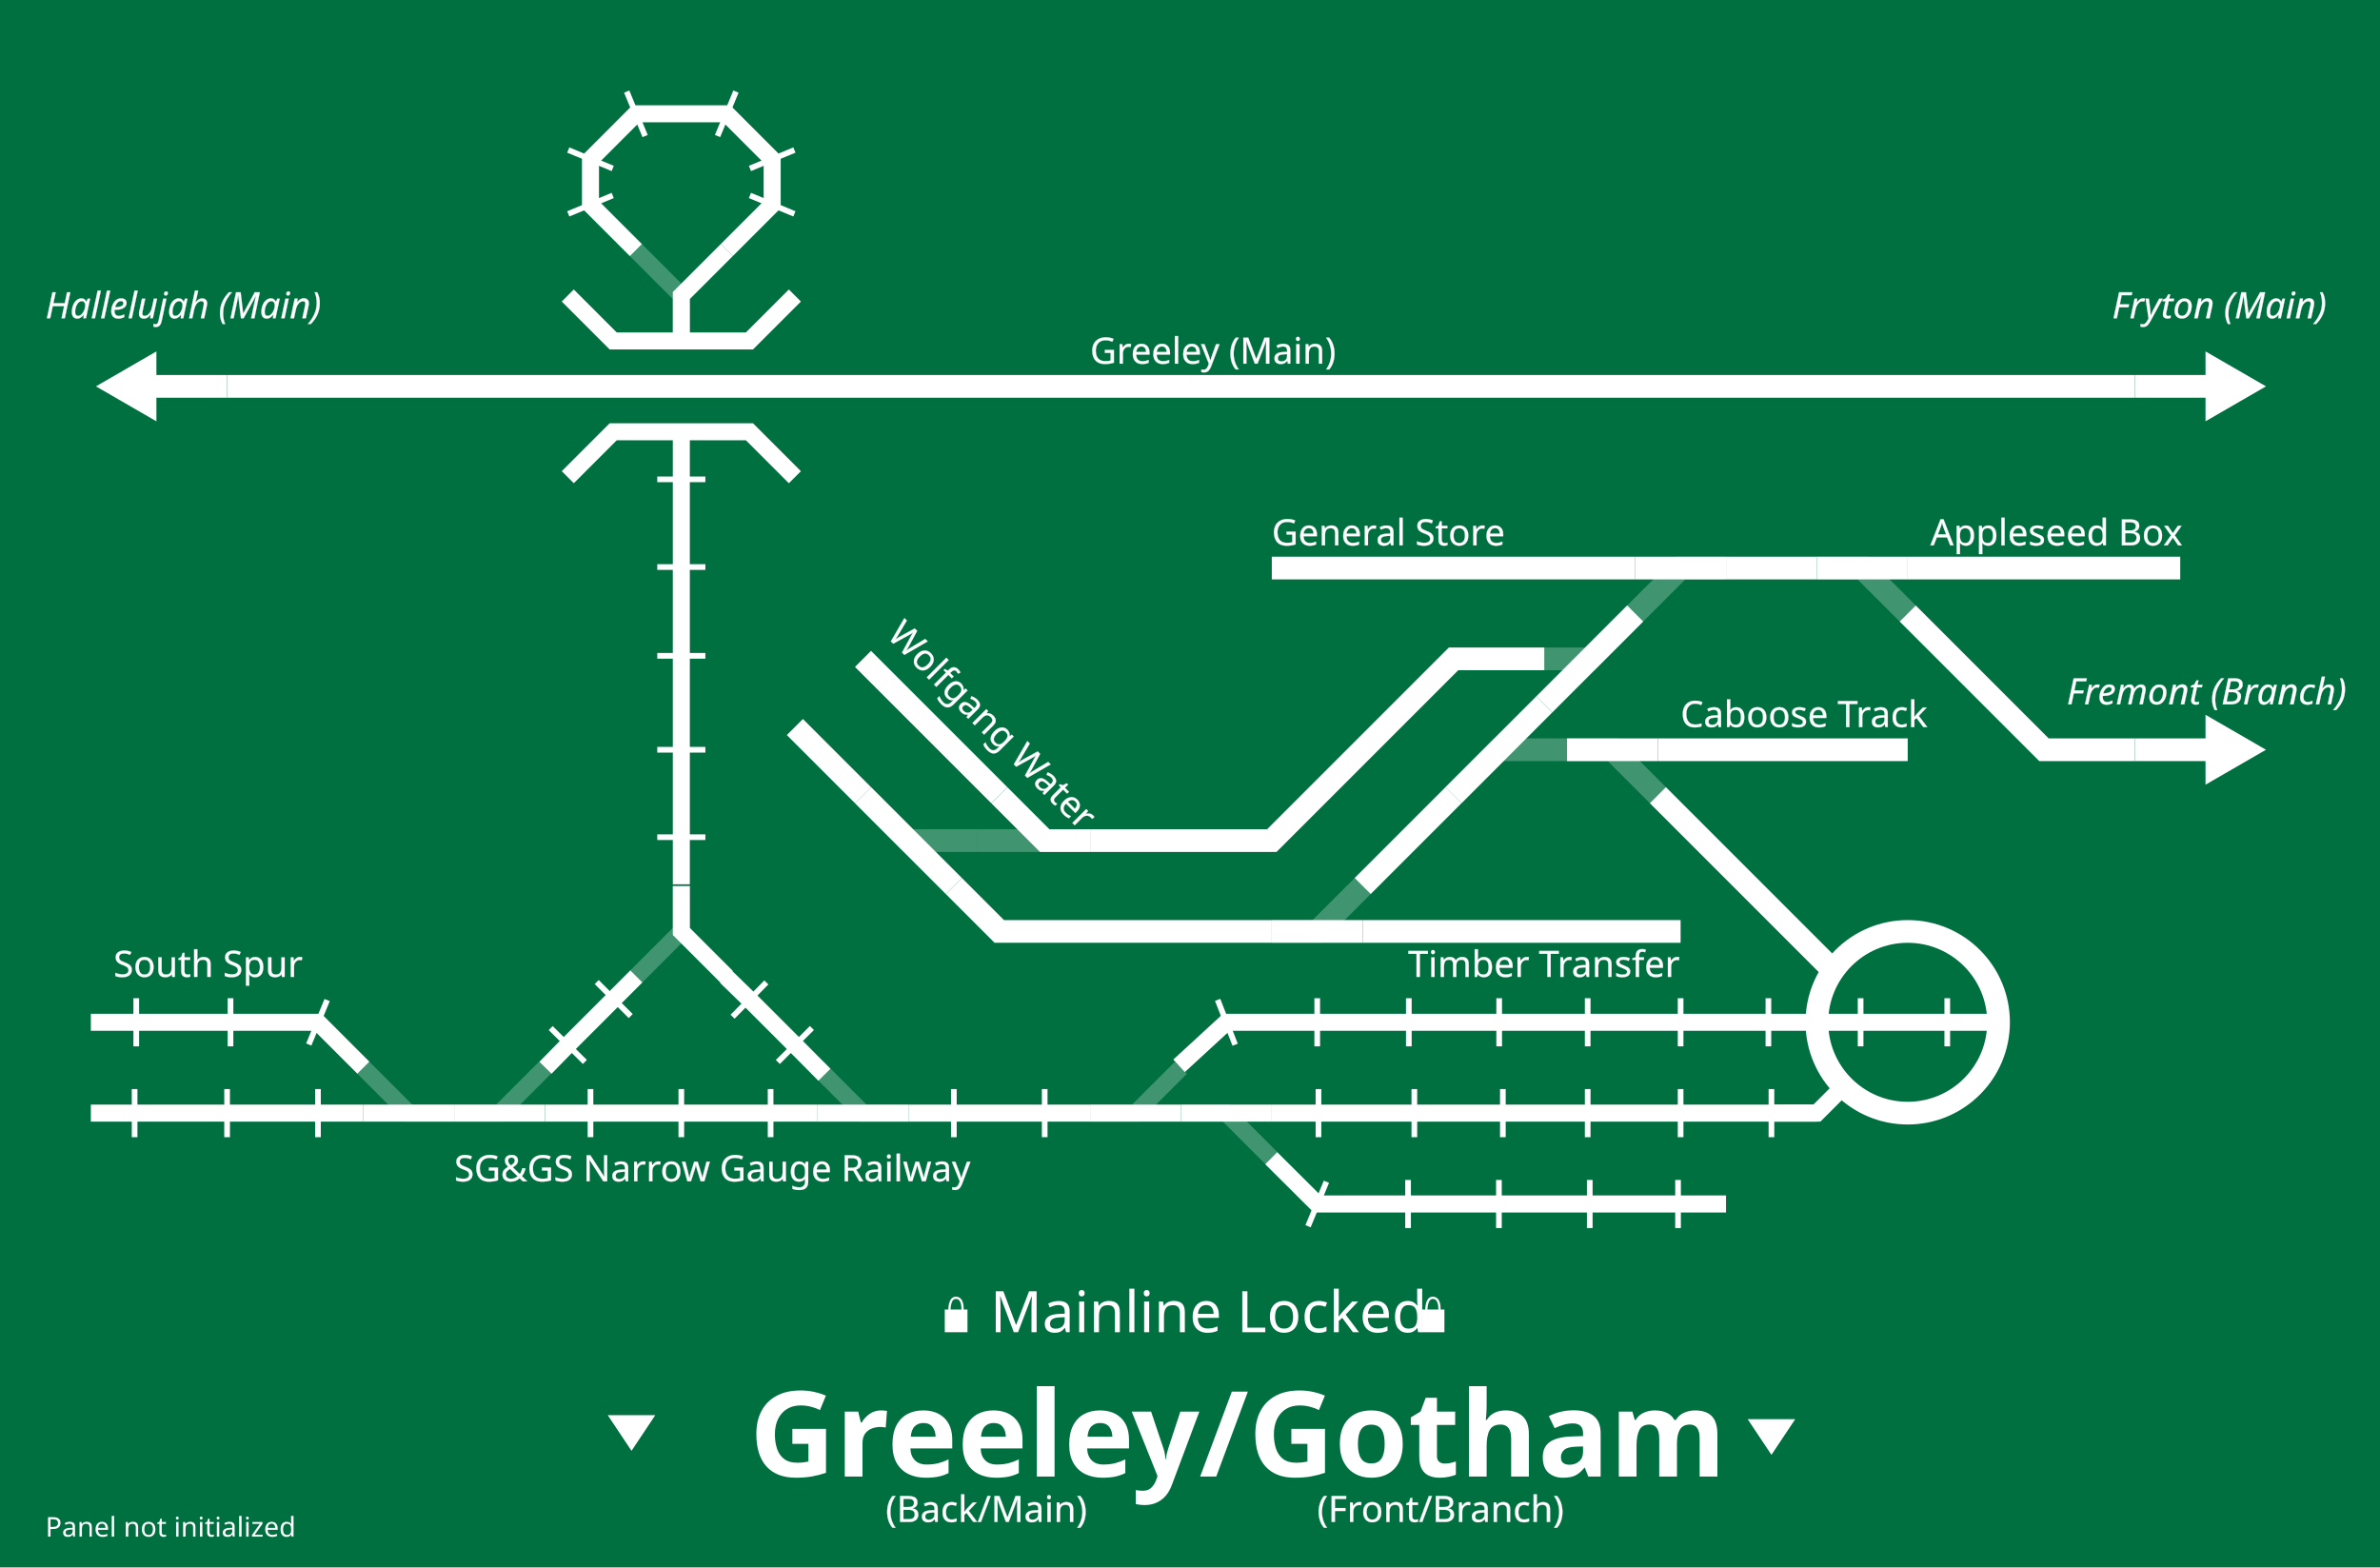
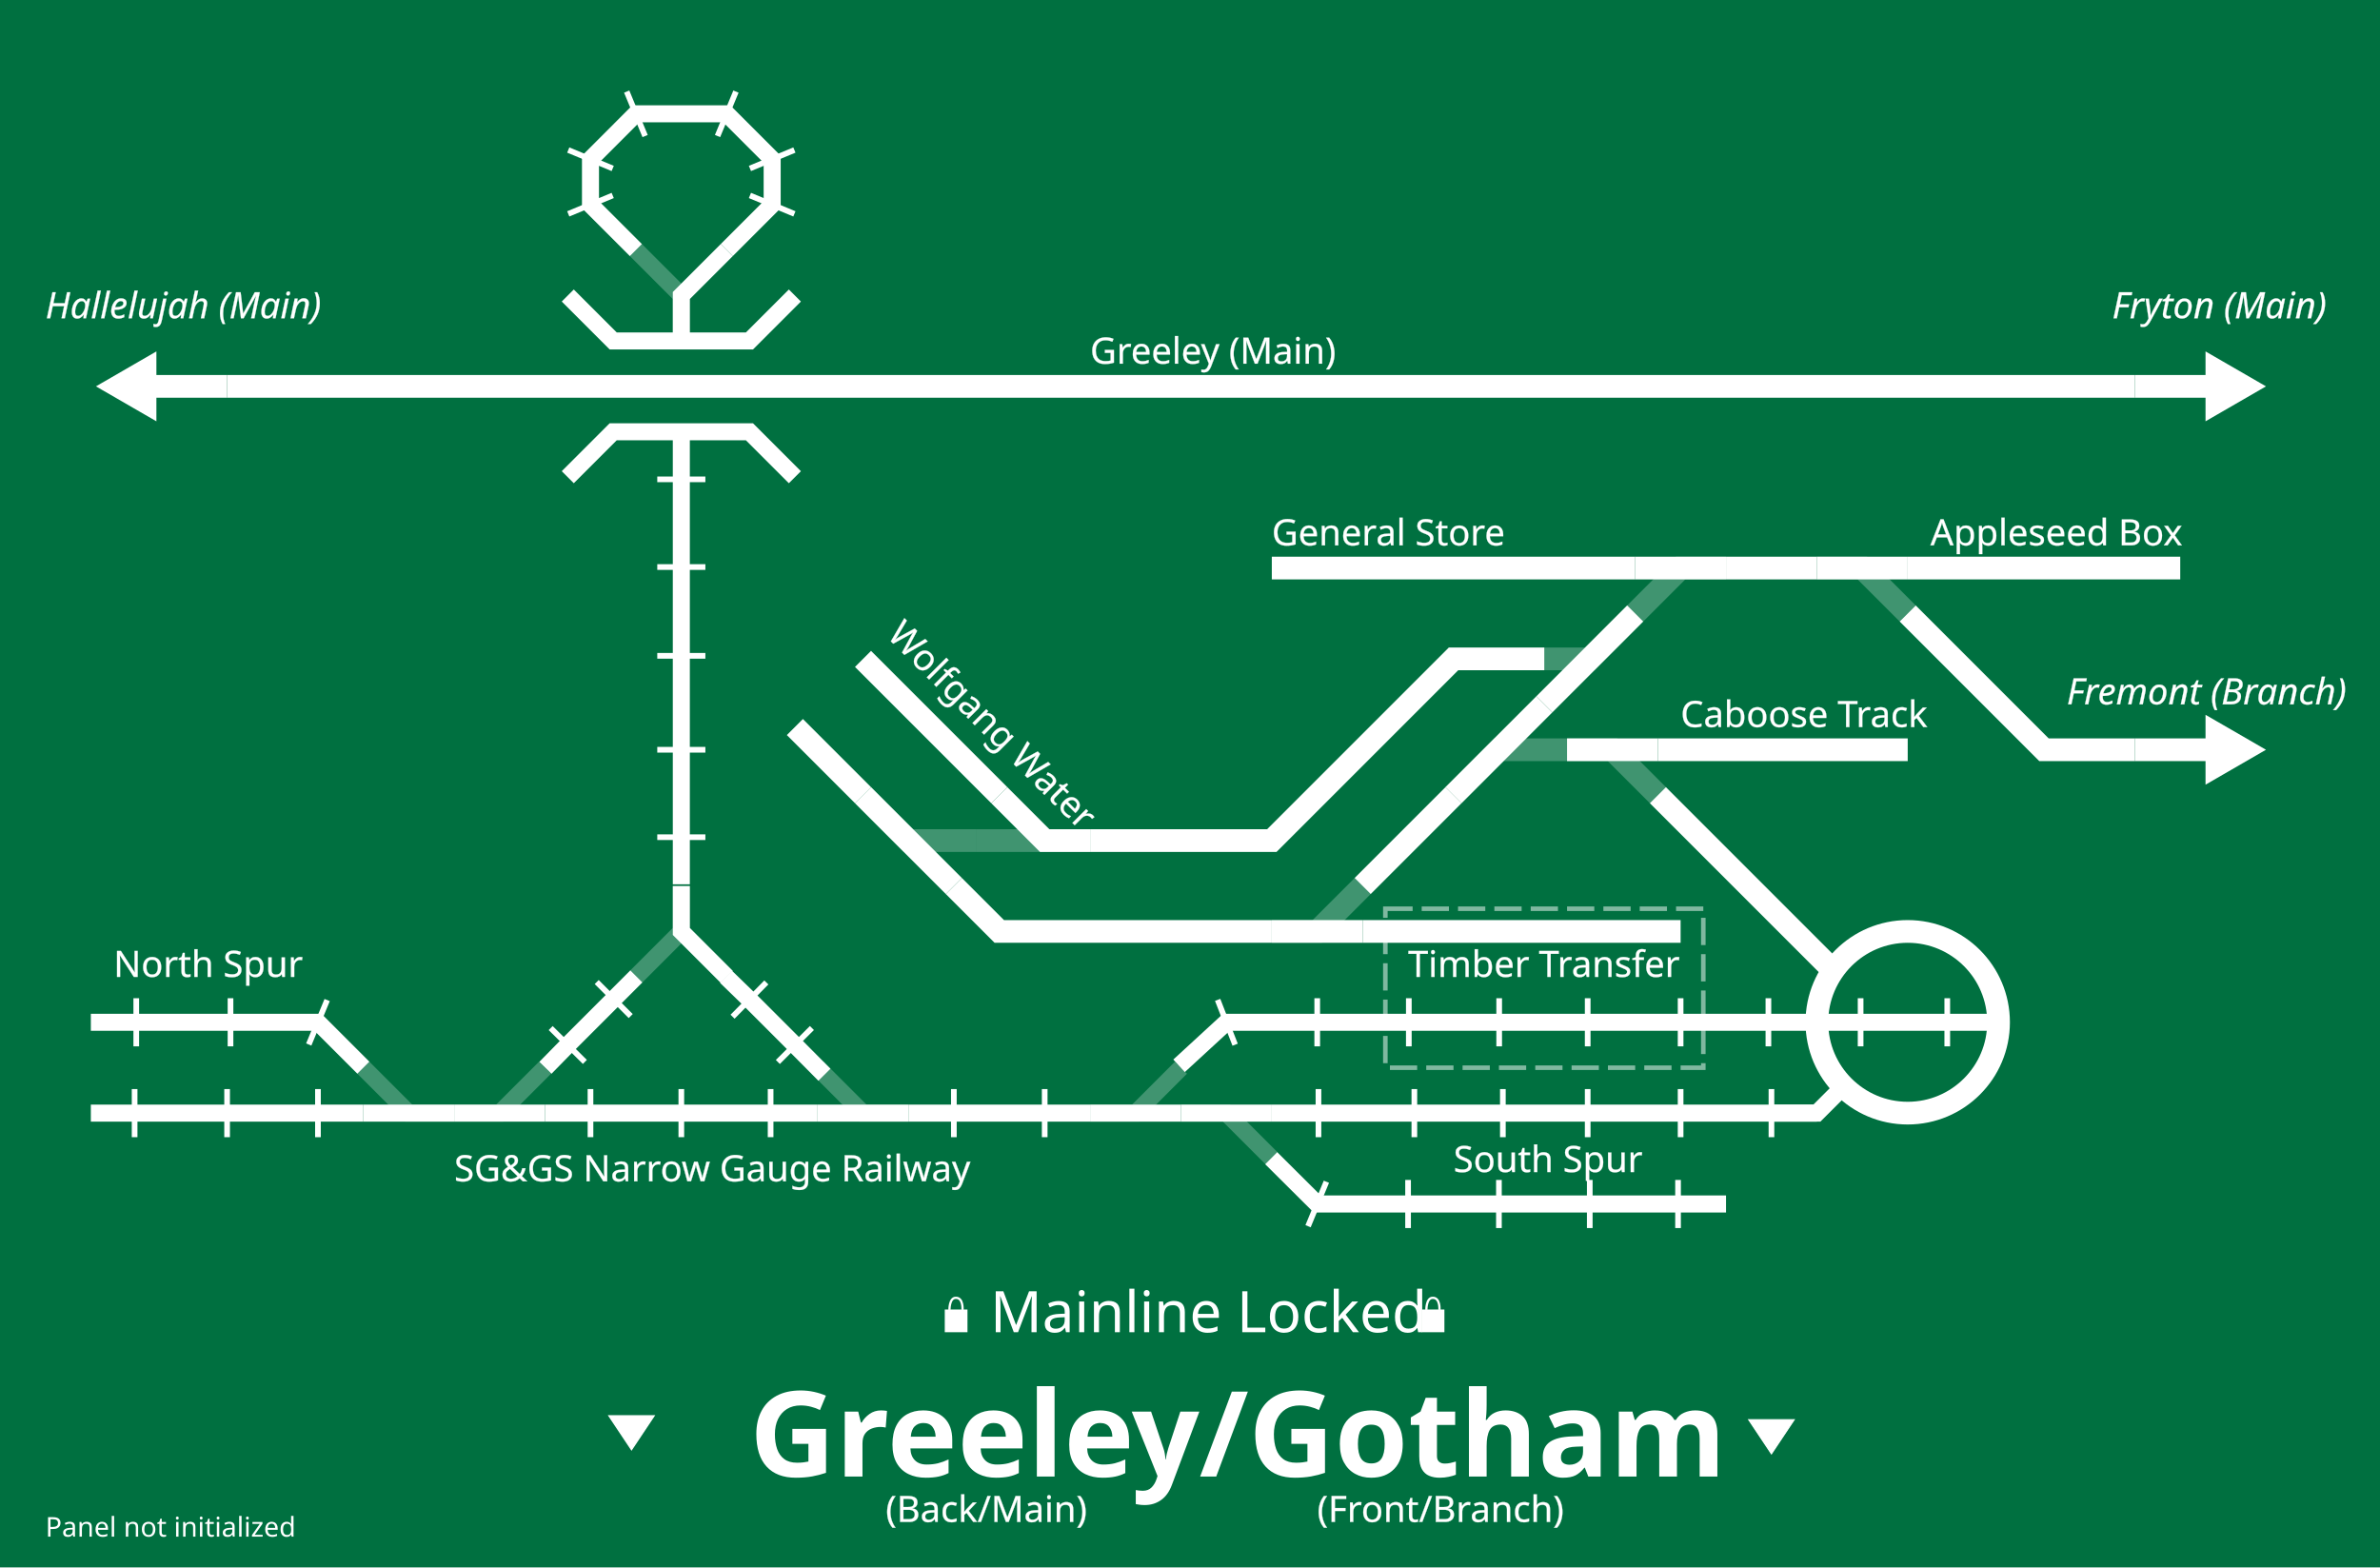
<svg xmlns="http://www.w3.org/2000/svg" xmlns:xlink="http://www.w3.org/1999/xlink" width="1047.958" height="690.115" id="svg2" version="1.1">
  <defs id="defs4">
    <marker orient="auto" refY="0.0" refX="0.0" id="StopS" style="overflow:visible">
      <path id="path4396" d="M 0,5.65 0,-5.65" style="fill:none;stroke:#ffffff;stroke-width:1pt" transform="scale(0.25,0.25)" />
    </marker>
    <marker orient="auto" refY="0.0" refX="0.0" id="StopL" style="overflow:visible">
      <path id="path4390" d="M 0.0,5.65 L 0.0,-5.65" style="fill:none;fill-opacity:0.75;fill-rule:evenodd;stroke:#000000;stroke-width:1.0pt" transform="scale(0.8)" />
    </marker>
    <marker orient="auto" refY="0.0" refX="0.0" id="DotL" style="overflow:visible">
      <path id="path4282" d="M -2.5,-1.0 C -2.5,1.76 -4.74,4.0 -7.5,4.0 C -10.26,4.0 -12.5,1.76 -12.5,-1.0 C -12.5,-3.76 -10.26,-6.0 -7.5,-6.0 C -4.74,-6.0 -2.5,-3.76 -2.5,-1.0 z " style="fill-rule:evenodd;stroke:#000000;stroke-width:1.0pt;marker-start:none;marker-end:none" transform="scale(0.8) translate(7.4, 1)" />
    </marker>
    <marker orient="auto" refY="0.0" refX="0.0" id="DotM" style="overflow:visible">
      <path id="path4285" d="M -2.5,-1.0 C -2.5,1.76 -4.74,4.0 -7.5,4.0 C -10.26,4.0 -12.5,1.76 -12.5,-1.0 C -12.5,-3.76 -10.26,-6.0 -7.5,-6.0 C -4.74,-6.0 -2.5,-3.76 -2.5,-1.0 z " style="fill-rule:evenodd;stroke:#000000;stroke-width:1.0pt;marker-start:none;marker-end:none" transform="scale(0.4) translate(7.4, 1)" />
    </marker>
    <linearGradient id="linearGradient5066">
      <stop style="stop-color:#000000;stop-opacity:0.188;" offset="0" id="stop5068" />
      <stop style="stop-color:#000000;stop-opacity:0;" offset="1" id="stop5070" />
    </linearGradient>
    <linearGradient id="linearGradient4692">
      <stop id="stop4694" offset="0" style="stop-color:#ffffff;stop-opacity:0.753;" />
      <stop id="stop4696" offset="1" style="stop-color:#ffffff;stop-opacity:0;" />
    </linearGradient>
    <linearGradient id="linearGradient4186">
      <stop style="stop-color:#808080;stop-opacity:1;" offset="0" id="stop4188" />
      <stop style="stop-color:#000000;stop-opacity:0;" offset="1" id="stop4190" />
    </linearGradient>
    <linearGradient id="linearGradient4137" paint="solid">
      <stop style="stop-color:#00ff00;stop-opacity:1;" offset="0" id="stop4139" />
    </linearGradient>
    <linearGradient xlink:href="#linearGradient4186" id="linearGradient4976" gradientUnits="userSpaceOnUse" x1="39.5" y1="75.114" x2="70.5" y2="75.114" />
    <linearGradient xlink:href="#linearGradient4186" id="linearGradient4978" gradientUnits="userSpaceOnUse" x1="39.5" y1="75.114" x2="70.5" y2="75.114" />
    <radialGradient xlink:href="#linearGradient4692" id="radialGradient5060" gradientUnits="userSpaceOnUse" cx="55" cy="75.114" fx="55" fy="75.114" r="15" />
    <radialGradient xlink:href="#linearGradient5066" id="radialGradient5064" gradientUnits="userSpaceOnUse" cx="55" cy="75.114" fx="55" fy="75.114" r="15" />
    <radialGradient xlink:href="#linearGradient4692" id="radialGradient4247" gradientUnits="userSpaceOnUse" cx="55" cy="75.114" fx="55" fy="75.114" r="15" />
    <radialGradient xlink:href="#linearGradient5066" id="radialGradient4249" gradientUnits="userSpaceOnUse" cx="55" cy="75.114" fx="55" fy="75.114" r="15" />
    <radialGradient xlink:href="#linearGradient5066" id="radialGradient4251" gradientUnits="userSpaceOnUse" cx="55" cy="75.114" fx="55" fy="75.114" r="15" />
    <linearGradient xlink:href="#linearGradient4186" id="linearGradient4253" gradientUnits="userSpaceOnUse" x1="39.5" y1="75.114" x2="70.5" y2="75.114" />
    <linearGradient xlink:href="#linearGradient4186" id="linearGradient4255" gradientUnits="userSpaceOnUse" x1="39.5" y1="75.114" x2="70.5" y2="75.114" />
    <marker orient="auto" refY="0" refX="0.6" id="TriangleAuthNBMarker" style="overflow:visible">
      <path id="TriangleAuthNBMarkerPath" d="m 5.77,0 -8.65,5 0,-10 8.65,5 z" style="fill:#00ff00;fill-rule:evenodd;stroke:#00ff00;stroke-width:1pt;marker-start:none" transform="scale(0.2,0.2)" />
    </marker>
    <marker orient="auto" refY="0" refX="-0.6" id="TriangleAuthSBMarker" style="overflow:visible">
      <path id="TriangleAuthSBMarkerPath" d="m 5.77,0 -8.65,5 0,-10 8.65,5 z" style="fill:#00ff00;fill-rule:evenodd;stroke:#00ff00;stroke-width:1pt;marker-start:none" transform="scale(-0.2,-0.2)" />
    </marker>
    <marker orient="auto" refY="0" refX="0.6" id="TriangleOccupiedNBMarker" style="overflow:visible">
      <path id="TriangleOccupiedNBMarkerPath" d="m 5.77,0 -8.65,5 0,-10 8.65,5 z" style="fill:#ff0000;fill-rule:evenodd;stroke:#ff0000;stroke-width:1pt;marker-start:none" transform="scale(0.2,0.2)" />
    </marker>
    <marker orient="auto" refY="0" refX="-0.6" id="TriangleOccupiedSBMarker" style="overflow:visible">
      <path id="TriangleOccupiedSBMarkerPath" d="m 5.77,0 -8.65,5 0,-10 8.65,5 z" style="fill:#ff0000;fill-rule:evenodd;stroke:#ff0000;stroke-width:1pt;marker-start:none" transform="scale(-0.2,-0.2)" />
    </marker>
    <marker orient="auto" refY="0" refX="0" id="TriangleOutM" style="overflow:visible">
      <path id="path4051" d="m 5.77,0 -8.65,5 0,-10 8.65,5 z" style="fill:#ffffff;fill-rule:evenodd;stroke:#ffffff;stroke-width:1pt;marker-start:none" transform="scale(0.25,0.25)" />
    </marker>
    <marker orient="auto" refY="0" refX="0" id="TriangleInM" style="overflow:visible">
      <path id="path4042" d="m 5.77,0 -8.65,5 0,-10 8.65,5 z" style="fill:#ffffff;fill-rule:evenodd;stroke:#ffffff;stroke-width:1pt;marker-start:none" transform="scale(-0.25,-0.25)" />
    </marker>
    <marker orient="auto" refY="0" refX="0" id="StopM" style="overflow:visible">
      <path id="path4078" d="M 0,5.65 0,-5.65" style="fill:none;stroke:#ffffff;stroke-width:2pt" transform="scale(0.4,0.4)" />
    </marker>
  </defs>
  <g id="backgroundLayer" transform="translate(0,-312.2474)" style="display:inline">
    <rect style="fill:#007040;fill-opacity:1;fill-rule:evenodd;stroke:none" id="panelBackgroundSmall" width="1047.958" height="690.115" x="0" y="312.247" />
  </g>
  <g id="textLayer" transform="translate(0,-3.979754)" style="display:inline">
    <text xml:space="preserve" style="font-size:52.338px;font-style:normal;font-variant:normal;font-weight:bold;font-stretch:normal;text-align:start;line-height:125%;letter-spacing:0px;word-spacing:0px;writing-mode:lr-tb;text-anchor:start;fill:#ffffff;fill-opacity:1;stroke:none;font-family:Trebuchet MS;-inkscape-font-specification:Trebuchet MS Bold" x="330" y="654.094" id="panelTitle">
      <tspan id="tspan3823" x="330" y="654.094">Greeley/Gotham</tspan>
    </text>
    <text id="panelStatus" y="680.561" x="20" style="font-size:12px;font-style:normal;font-variant:normal;font-weight:normal;font-stretch:normal;text-align:start;line-height:125%;letter-spacing:0px;word-spacing:0px;writing-mode:lr-tb;text-anchor:start;fill:#ffffff;fill-opacity:1;stroke:none;font-family:Trebuchet MS;-inkscape-font-specification:Trebuchet MS" xml:space="preserve">
      <tspan y="680.561" x="20" id="tspanPanelStatus">Panel not initialized</tspan>
    </text>
    <path style="fill:#ffffff;fill-opacity:1;stroke:#ffffff;stroke-width:0.5px;stroke-linecap:butt;stroke-linejoin:miter;stroke-opacity:1" d="m 278.068,642.323 -10,-15 20,0 z" id="leftLevelTriangle" />
    <use x="0" y="0" xlink:href="#leftLevelTriangle" id="rightLevelTriangle" transform="translate(501.9322,1.77109)" width="1047.958" height="690.115" />
    <g id="mainlineLockedGroup" transform="translate(36,486.4666)">
      <text xml:space="preserve" style="font-size:25.23px;font-style:normal;font-variant:normal;font-weight:normal;font-stretch:normal;text-align:start;line-height:125%;letter-spacing:0px;word-spacing:0px;writing-mode:lr-tb;text-anchor:start;fill:#ffffff;fill-opacity:1;stroke:none;font-family:Trebuchet MS;-inkscape-font-specification:Trebuchet MS" x="400" y="104.094" id="mainlineLockedText">
        <tspan y="104.094" x="400" id="tspan3321">Mainline Locked</tspan>
      </text>
      <g id="leftLock">
        <rect id="lockBody" width="10" height="10" x="380" y="94.094" style="fill:#ffffff;fill-opacity:1;stroke:none" />
        <path style="fill:none;stroke:#ffffff;stroke-width:1px;stroke-linecap:butt;stroke-linejoin:miter;stroke-opacity:1" d="m 382.068,94.274 c 0,0 -0.12,-5.383 2.818,-5.323 3.358,-0.06 2.924,5.323 2.924,5.323" id="path4159" />
      </g>
      <use height="690.115" width="1047.958" transform="translate(210,1.3237304e-6)" id="rightLock" xlink:href="#leftLock" y="0" x="0" />
    </g>
+     <text transform="translate(0,3.9797)" xml:space="preserve" style="font-size:16px;font-style:normal;font-variant:normal;font-weight:normal;font-stretch:normal;text-align:start;line-height:125%;letter-spacing:0px;word-spacing:0px;writing-mode:lr-tb;text-anchor:start;fill:#ffffff;fill-opacity:1;stroke:#ffffff;stroke-width:0.1;stroke-miterlimit:4;stroke-opacity:1;stroke-dasharray:none;display:inline;font-family:Trebuchet MS;-inkscape-font-specification:Trebuchet MS" x="390" y="670.115" id="text4352">
+       <tspan x="390" y="670.115" id="tspan4354">(Back/Main)</tspan>
+     </text>
+     <text transform="translate(0,3.9797)" id="text4356" y="670.115" x="580" style="font-size:16px;font-style:normal;font-variant:normal;font-weight:normal;font-stretch:normal;text-align:start;line-height:125%;letter-spacing:0px;word-spacing:0px;writing-mode:lr-tb;text-anchor:start;fill:#ffffff;fill-opacity:1;stroke:#ffffff;stroke-width:0.1;stroke-miterlimit:4;stroke-opacity:1;stroke-dasharray:none;display:inline;font-family:Trebuchet MS;-inkscape-font-specification:Trebuchet MS" xml:space="preserve">
+       <tspan id="tspan4358" y="670.115" x="580">(Front/Branch)</tspan>
+     </text>
  </g>
  <g id="industrialTrackLayer" transform="translate(0,-3.979754)" style="display:inline">
    <path id="path3235" d="m 980,334.094 -40,0" style="fill:none;stroke:#ffffff;stroke-width:10;stroke-linecap:butt;stroke-linejoin:miter;stroke-miterlimit:4;stroke-opacity:1;stroke-dasharray:none;marker-start:url(#TriangleInM);display:inline" />
    <path style="fill:none;stroke:#ffffff;stroke-width:10;stroke-linecap:butt;stroke-linejoin:miter;stroke-miterlimit:4;stroke-opacity:1;stroke-dasharray:none" d="m 740,414.094 -140,0" id="path3174" />
    <path id="path3194" d="m 380,354.094 -30,-30" style="fill:none;stroke:#ffffff;stroke-width:10;stroke-linecap:butt;stroke-linejoin:miter;stroke-miterlimit:4;stroke-opacity:1;stroke-dasharray:none" />
    <path id="path4048" d="m 720,254.095 -160,0" style="fill:none;stroke:#ffffff;stroke-width:10;stroke-linecap:butt;stroke-linejoin:miter;stroke-miterlimit:4;stroke-opacity:1;stroke-dasharray:none" />
    <path style="fill:none;stroke:#ffffff;stroke-width:10;stroke-linecap:butt;stroke-linejoin:miter;stroke-miterlimit:4;stroke-opacity:1;stroke-dasharray:none" d="m 810,434.094 -80,-80" id="path4052" />
    <path id="path4054" d="m 960,254.095 -120,0" style="fill:none;stroke:#ffffff;stroke-width:10;stroke-linecap:butt;stroke-linejoin:miter;stroke-miterlimit:4;stroke-opacity:1;stroke-dasharray:none" />
    <path id="path4058" d="m 560,414.094 -120,0 -20,-20" style="fill:none;stroke:#ffffff;stroke-width:10;stroke-linecap:butt;stroke-linejoin:miter;stroke-miterlimit:4;stroke-opacity:1;stroke-dasharray:none" />
    <path style="fill:none;stroke:#ffffff;stroke-width:10;stroke-linecap:butt;stroke-linejoin:miter;stroke-miterlimit:4;stroke-opacity:1;stroke-dasharray:none" d="m 940,334.094 -40,0 -60,-60" id="path4060" />
    <path style="fill:none;stroke:#ffffff;stroke-width:10;stroke-linecap:butt;stroke-linejoin:miter;stroke-miterlimit:4;stroke-opacity:1;stroke-dasharray:none" d="m 840,334.094 -110,0" id="path4064" />
    <g style="display:inline" id="g4516" transform="matrix(-1,0,0,1,760,-160)">
-       <path style="opacity:0.25;fill:none;stroke:#ffffff;stroke-width:10;stroke-linecap:butt;stroke-linejoin:miter;stroke-miterlimit:4;stroke-opacity:1;stroke-dasharray:none;display:inline" d="m 200,574.095 -20,0 -20,-20" id="TO150.R" />
-       <path id="TO150.N" d="m 200,574.095 -40,0" style="fill:none;stroke:#ffffff;stroke-width:10;stroke-linecap:butt;stroke-linejoin:miter;stroke-miterlimit:4;stroke-opacity:1;stroke-dasharray:none;display:inline" />
+       <path style="opacity:0.25;fill:none;stroke:#ffffff;stroke-width:10;stroke-linecap:butt;stroke-linejoin:miter;stroke-miterlimit:4;stroke-opacity:1;stroke-dasharray:none;display:inline" d="m 200,574.095 -20,0 -20,-20" id="TO204.R" />
+       <path id="TO204.N" d="m 200,574.095 -40,0" style="fill:none;stroke:#ffffff;stroke-width:10;stroke-linecap:butt;stroke-linejoin:miter;stroke-miterlimit:4;stroke-opacity:1;stroke-dasharray:none;display:inline" />
    </g>
    <g transform="translate(280,-200)" id="g4523" style="display:inline">
-       <path style="opacity:0.25;fill:none;stroke:#ffffff;stroke-width:10;stroke-linecap:butt;stroke-linejoin:miter;stroke-miterlimit:4;stroke-opacity:1;stroke-dasharray:none;display:inline" d="m 200,574.095 -50,0" id="TO172.R" />
-       <path id="TO172.N" d="m 200,574.095 -20,0 -20,-20" style="fill:none;stroke:#ffffff;stroke-width:10;stroke-linecap:butt;stroke-linejoin:miter;stroke-miterlimit:4;stroke-opacity:1;stroke-dasharray:none;display:inline" />
+       <path style="opacity:0.25;fill:none;stroke:#ffffff;stroke-width:10;stroke-linecap:butt;stroke-linejoin:miter;stroke-miterlimit:4;stroke-opacity:1;stroke-dasharray:none;display:inline" d="m 200,574.095 -50,0" id="TO203A.R" />
+       <path id="TO203A.N" d="m 200,574.095 -20,0 -20,-20" style="fill:none;stroke:#ffffff;stroke-width:10;stroke-linecap:butt;stroke-linejoin:miter;stroke-miterlimit:4;stroke-opacity:1;stroke-dasharray:none;display:inline" />
    </g>
    <g transform="matrix(1,0,0,-1,560,828.189)" id="g4529" style="display:inline">
-       <path id="TO167.R" d="m 200,574.095 -20,0 -20,-20" style="opacity:0.25;fill:none;stroke:#ffffff;stroke-width:10;stroke-linecap:butt;stroke-linejoin:miter;stroke-miterlimit:4;stroke-opacity:1;stroke-dasharray:none;display:inline" />
-       <path style="fill:none;stroke:#ffffff;stroke-width:10;stroke-linecap:butt;stroke-linejoin:miter;stroke-miterlimit:4;stroke-opacity:1;stroke-dasharray:none;display:inline" d="m 200,574.095 -40,0" id="TO167.N" />
+       <path id="TO201.R" d="m 200,574.095 -20,0 -20,-20" style="opacity:0.25;fill:none;stroke:#ffffff;stroke-width:10;stroke-linecap:butt;stroke-linejoin:miter;stroke-miterlimit:4;stroke-opacity:1;stroke-dasharray:none;display:inline" />
+       <path style="fill:none;stroke:#ffffff;stroke-width:10;stroke-linecap:butt;stroke-linejoin:miter;stroke-miterlimit:4;stroke-opacity:1;stroke-dasharray:none;display:inline" d="m 200,574.095 -40,0" id="TO201.N" />
    </g>
    <g style="display:inline" id="g4559" transform="matrix(-1,0,0,-1,1000,828.189)">
-       <path style="opacity:0.25;fill:none;stroke:#ffffff;stroke-width:10;stroke-linecap:butt;stroke-linejoin:miter;stroke-miterlimit:4;stroke-opacity:1;stroke-dasharray:none;display:inline" d="m 200,574.095 -20,0 -20,-20" id="TO165.N" />
-       <path id="TO165.R" d="m 200,574.095 -40,0" style="fill:none;stroke:#ffffff;stroke-width:10;stroke-linecap:butt;stroke-linejoin:miter;stroke-miterlimit:4;stroke-opacity:1;stroke-dasharray:none;display:inline" />
+       <path style="opacity:0.25;fill:none;stroke:#ffffff;stroke-width:10;stroke-linecap:butt;stroke-linejoin:miter;stroke-miterlimit:4;stroke-opacity:1;stroke-dasharray:none;display:inline" d="m 200,574.095 -20,0 -20,-20" id="TO200.N" />
+       <path id="TO200.R" d="m 200,574.095 -40,0" style="fill:none;stroke:#ffffff;stroke-width:10;stroke-linecap:butt;stroke-linejoin:miter;stroke-miterlimit:4;stroke-opacity:1;stroke-dasharray:none;display:inline" />
    </g>
    <g id="g4601" style="display:inline" transform="matrix(-1,0,0,1,840,-220)">
-       <path id="TO130A.R" d="m 200,574.095 -20,-20 -30,0" style="opacity:0.25;fill:none;stroke:#ffffff;stroke-width:10;stroke-linecap:butt;stroke-linejoin:miter;stroke-miterlimit:4;stroke-opacity:1;stroke-dasharray:none;display:inline" />
-       <path style="fill:none;stroke:#ffffff;stroke-width:10;stroke-linecap:butt;stroke-linejoin:miter;stroke-miterlimit:4;stroke-opacity:1;stroke-dasharray:none;display:inline" d="m 200,574.095 -40,-40" id="TO130A.N" />
+       <path id="TO202B.R" d="m 200,574.095 -20,-20 -30,0" style="opacity:0.25;fill:none;stroke:#ffffff;stroke-width:10;stroke-linecap:butt;stroke-linejoin:miter;stroke-miterlimit:4;stroke-opacity:1;stroke-dasharray:none;display:inline" />
+       <path style="fill:none;stroke:#ffffff;stroke-width:10;stroke-linecap:butt;stroke-linejoin:miter;stroke-miterlimit:4;stroke-opacity:1;stroke-dasharray:none;display:inline" d="m 200,574.095 -40,-40" id="TO202B.N" />
    </g>
    <g style="display:inline" id="g4625" transform="matrix(-1,0,0,-1,890,908.189)">
-       <path style="opacity:0.25;fill:none;stroke:#ffffff;stroke-width:10;stroke-linecap:butt;stroke-linejoin:miter;stroke-miterlimit:4;stroke-opacity:1;stroke-dasharray:none;display:inline" d="m 200,574.095 -20,0 -20,-20" id="TO166.N" />
-       <path id="TO166.R" d="m 200,574.095 -40,0" style="fill:none;stroke:#ffffff;stroke-width:10;stroke-linecap:butt;stroke-linejoin:miter;stroke-miterlimit:4;stroke-opacity:1;stroke-dasharray:none;display:inline" />
+       <path style="opacity:0.25;fill:none;stroke:#ffffff;stroke-width:10;stroke-linecap:butt;stroke-linejoin:miter;stroke-miterlimit:4;stroke-opacity:1;stroke-dasharray:none;display:inline" d="m 200,574.095 -20,0 -20,-20" id="TO205.N" />
+       <path id="TO205.R" d="m 200,574.095 -40,0" style="fill:none;stroke:#ffffff;stroke-width:10;stroke-linecap:butt;stroke-linejoin:miter;stroke-miterlimit:4;stroke-opacity:1;stroke-dasharray:none;display:inline" />
    </g>
    <path style="fill:none;stroke:#ffffff;stroke-width:10;stroke-linecap:butt;stroke-linejoin:miter;stroke-miterlimit:4;stroke-opacity:1;stroke-dasharray:none" d="m 440,354.094 -60,-60" id="path3203" />
    <g transform="matrix(-1,0,0,1,400,-80)" id="g3205" style="stroke-width:7.5;stroke-miterlimit:4;stroke-dasharray:none;stroke-dashoffset:0;display:inline">
-       <path id="path3207" d="m 200,574.095 -20,0 -20,-20" style="opacity:0.25;fill:none;stroke:#ffffff;stroke-width:7.5;stroke-linecap:butt;stroke-linejoin:miter;stroke-miterlimit:4;stroke-opacity:1;stroke-dasharray:none;stroke-dashoffset:0;display:inline" />
-       <path style="fill:none;stroke:#ffffff;stroke-width:7.5;stroke-linecap:butt;stroke-linejoin:miter;stroke-miterlimit:4;stroke-opacity:1;stroke-dasharray:none;stroke-dashoffset:0;display:inline" d="m 200,574.095 -40,0" id="path3209" />
+       <path id="TO219.R" d="m 200,574.095 -20,0 -20,-20" style="opacity:0.25;fill:none;stroke:#ffffff;stroke-width:7.5;stroke-linecap:butt;stroke-linejoin:miter;stroke-miterlimit:4;stroke-opacity:1;stroke-dasharray:none;stroke-dashoffset:0;display:inline" />
+       <path style="fill:none;stroke:#ffffff;stroke-width:7.5;stroke-linecap:butt;stroke-linejoin:miter;stroke-miterlimit:4;stroke-opacity:1;stroke-dasharray:none;stroke-dashoffset:0;display:inline" d="m 200,574.095 -40,0" id="TO219.N" />
    </g>
    <path style="fill:none;stroke:#ffffff;stroke-width:7.5;stroke-linecap:butt;stroke-linejoin:miter;stroke-miterlimit:4;stroke-opacity:1;stroke-dasharray:none;stroke-dashoffset:0;marker-mid:url(#StopS)" d="m 360,494.094 -20.689,0 -39.311,0 -40,0 -20,0" id="path3211" />
    <g style="stroke-width:7.5;stroke-miterlimit:4;stroke-dasharray:none;stroke-dashoffset:0;display:inline" id="g3967" transform="translate(200,-80)">
-       <path style="opacity:0.25;fill:none;stroke:#ffffff;stroke-width:7.5;stroke-linecap:butt;stroke-linejoin:miter;stroke-miterlimit:4;stroke-opacity:1;stroke-dasharray:none;stroke-dashoffset:0;display:inline" d="m 200,574.095 -20,0 -20,-20" id="path3969" />
-       <path id="path3971" d="m 200,574.095 -40,0" style="fill:none;stroke:#ffffff;stroke-width:7.5;stroke-linecap:butt;stroke-linejoin:miter;stroke-miterlimit:4;stroke-opacity:1;stroke-dasharray:none;stroke-dashoffset:0;display:inline" />
+       <path style="opacity:0.25;fill:none;stroke:#ffffff;stroke-width:7.5;stroke-linecap:butt;stroke-linejoin:miter;stroke-miterlimit:4;stroke-opacity:1;stroke-dasharray:none;stroke-dashoffset:0;display:inline" d="m 200,574.095 -20,0 -20,-20" id="TO222.R" />
+       <path id="TO222.N" d="m 200,574.095 -40,0" style="fill:none;stroke:#ffffff;stroke-width:7.5;stroke-linecap:butt;stroke-linejoin:miter;stroke-miterlimit:4;stroke-opacity:1;stroke-dasharray:none;stroke-dashoffset:0;display:inline" />
    </g>
    <g transform="matrix(0,-1,1,0,-274.0945,594.0945)" id="g3973" style="stroke-width:7.5;stroke-miterlimit:4;stroke-dasharray:none;stroke-dashoffset:0;display:inline">
-       <path id="path3975" d="m 200,574.095 -20,0 -20,-20" style="opacity:0.25;fill:none;stroke:#ffffff;stroke-width:7.5;stroke-linecap:butt;stroke-linejoin:miter;stroke-miterlimit:4;stroke-opacity:1;stroke-dasharray:none;stroke-dashoffset:0;display:inline" />
-       <path style="fill:none;stroke:#ffffff;stroke-width:7.5;stroke-linecap:butt;stroke-linejoin:miter;stroke-miterlimit:4;stroke-opacity:1;stroke-dasharray:none;stroke-dashoffset:0;display:inline" d="m 200,574.095 -20,0 -20,20" id="path3977" />
+       <path id="TO223.R" d="m 200,574.095 -20,0 -20,-20" style="opacity:0.25;fill:none;stroke:#ffffff;stroke-width:7.5;stroke-linecap:butt;stroke-linejoin:miter;stroke-miterlimit:4;stroke-opacity:1;stroke-dasharray:none;stroke-dashoffset:0;display:inline" />
+       <path style="fill:none;stroke:#ffffff;stroke-width:7.5;stroke-linecap:butt;stroke-linejoin:miter;stroke-miterlimit:4;stroke-opacity:1;stroke-dasharray:none;stroke-dashoffset:0;display:inline" d="m 200,574.095 -20,0 -20,20" id="TO223.N" />
    </g>
    <path id="path3981" d="M 363.009,477.188 350,464.094 l -20,-20 -10.301,-10" style="fill:none;stroke:#ffffff;stroke-width:7.5;stroke-linecap:butt;stroke-linejoin:miter;stroke-miterlimit:4;stroke-opacity:1;stroke-dasharray:none;stroke-dashoffset:0;marker-mid:url(#StopS)" />
    <path style="fill:none;stroke:#ffffff;stroke-width:7.5;stroke-linecap:butt;stroke-linejoin:miter;stroke-miterlimit:4;stroke-opacity:1;stroke-dasharray:none;stroke-dashoffset:0;marker-mid:url(#StopS)" d="M 240.152,474.142 250,464.094 l 20.23,-20.23 9.958,-9.958" id="path3983" />
    <path id="path3985" d="m 300,393.343 0,-20.745 0,-38.504 0,-41.353 0,-39.098 0,-38.599 0,-20.95" style="fill:none;stroke:#ffffff;stroke-width:7.5;stroke-linecap:butt;stroke-linejoin:miter;stroke-miterlimit:4;stroke-opacity:1;stroke-dasharray:none;stroke-dashoffset:0;marker-mid:url(#StopS)" />
    <path style="fill:none;stroke:#ffffff;stroke-width:7.5;stroke-linecap:butt;stroke-linejoin:miter;stroke-miterlimit:4;stroke-opacity:1;stroke-dasharray:none;stroke-dashoffset:0;marker-mid:url(#StopS)" d="m 400,494.094 20,0 40,0 20,0" id="path3987" />
    <g style="stroke-width:7.5;stroke-miterlimit:4;stroke-dasharray:none;stroke-dashoffset:0;display:inline" id="g5042" transform="matrix(0,1,1,0,-274.0945,-45.9055)">
-       <path style="opacity:0.25;fill:none;stroke:#ffffff;stroke-width:7.5;stroke-linecap:butt;stroke-linejoin:miter;stroke-miterlimit:4;stroke-opacity:1;stroke-dasharray:none;stroke-dashoffset:0;display:inline" d="m 200,574.095 -20,0 -20,-20" id="path5044" />
-       <path id="path5046" d="m 200,574.095 -20,0 -20,20" style="fill:none;stroke:#ffffff;stroke-width:7.5;stroke-linecap:butt;stroke-linejoin:miter;stroke-miterlimit:4;stroke-opacity:1;stroke-dasharray:none;stroke-dashoffset:0;display:inline" />
+       <path style="opacity:0.25;fill:none;stroke:#ffffff;stroke-width:7.5;stroke-linecap:butt;stroke-linejoin:miter;stroke-miterlimit:4;stroke-opacity:1;stroke-dasharray:none;stroke-dashoffset:0;display:inline" d="m 200,574.095 -20,0 -20,-20" id="TO224.R" />
+       <path id="TO224.N" d="m 200,574.095 -20,0 -20,20" style="fill:none;stroke:#ffffff;stroke-width:7.5;stroke-linecap:butt;stroke-linejoin:miter;stroke-miterlimit:4;stroke-opacity:1;stroke-dasharray:none;stroke-dashoffset:0;display:inline" />
    </g>
    <path id="path5048" d="m 320,114.094 20,-20 0,-20 -20,-20 -40,0 -20,20 0,20 20,20" style="fill:none;stroke:#ffffff;stroke-width:7.5;stroke-linecap:butt;stroke-linejoin:miter;stroke-miterlimit:4;stroke-opacity:1;stroke-dasharray:none;stroke-dashoffset:0;marker-mid:url(#StopS)" />
    <path style="fill:none;stroke:#ffffff;stroke-width:5;stroke-linecap:butt;stroke-linejoin:miter;stroke-miterlimit:4;stroke-opacity:1;stroke-dasharray:none;stroke-dashoffset:0" id="path5050" d="m 1000,410.115 a 20,20 0 1 1 -40,0 20,20 0 1 1 40,0 z" transform="matrix(2,0,0,2,-1120,-366.135)" />
    <path id="path3128" d="m 350,214.095 -20,-20 -60,0 -20,20" style="fill:none;stroke:#ffffff;stroke-width:7.5;stroke-linecap:butt;stroke-linejoin:miter;stroke-miterlimit:4;stroke-opacity:1;stroke-dasharray:none;display:inline" />
    <path style="fill:none;stroke:#ffffff;stroke-width:7.5;stroke-linecap:butt;stroke-linejoin:miter;stroke-miterlimit:4;stroke-opacity:1;stroke-dasharray:none;display:inline" d="m 350,134.095 -20,20 -60,0 -20,-20" id="path3965" />
    <g transform="translate(0,-80)" id="g3479" style="stroke-width:7.5;stroke-miterlimit:4;stroke-dasharray:none;stroke-dashoffset:0;display:inline">
-       <path id="path3481" d="m 200,574.095 -20,0 -20,-20" style="opacity:0.25;fill:none;stroke:#ffffff;stroke-width:7.5;stroke-linecap:butt;stroke-linejoin:miter;stroke-miterlimit:4;stroke-opacity:1;stroke-dasharray:none;stroke-dashoffset:0;display:inline" />
-       <path style="fill:none;stroke:#ffffff;stroke-width:7.5;stroke-linecap:butt;stroke-linejoin:miter;stroke-miterlimit:4;stroke-opacity:1;stroke-dasharray:none;stroke-dashoffset:0;display:inline" d="m 200,574.095 -40,0" id="path3483" />
+       <path id="TO218.R" d="m 200,574.095 -20,0 -20,-20" style="opacity:0.25;fill:none;stroke:#ffffff;stroke-width:7.5;stroke-linecap:butt;stroke-linejoin:miter;stroke-miterlimit:4;stroke-opacity:1;stroke-dasharray:none;stroke-dashoffset:0;display:inline" />
+       <path style="fill:none;stroke:#ffffff;stroke-width:7.5;stroke-linecap:butt;stroke-linejoin:miter;stroke-miterlimit:4;stroke-opacity:1;stroke-dasharray:none;stroke-dashoffset:0;display:inline" d="m 200,574.095 -40,0" id="TO218.N" />
    </g>
    <path style="fill:none;stroke:#ffffff;stroke-width:7.5;stroke-linecap:butt;stroke-linejoin:miter;stroke-miterlimit:4;stroke-opacity:1;stroke-dasharray:none;stroke-dashoffset:0;marker-mid:url(#StopS)" d="m 40,494.094 19.272,0 40.728,0 40,0 20,0" id="path3489" />
    <path style="fill:none;stroke:#ffffff;stroke-width:7.5;stroke-linecap:butt;stroke-linejoin:miter;stroke-miterlimit:4;stroke-opacity:1;stroke-dasharray:none;stroke-dashoffset:0;marker-mid:url(#StopS)" d="m 40,454.094 20,0 41.494,0 38.506,0 20,20" id="path3493" />
    <g style="stroke-width:7.5;stroke-miterlimit:4;stroke-dasharray:none;stroke-dashoffset:0;display:inline" id="g3497" transform="matrix(-1,0,0,1,680,-80)">
-       <path style="opacity:0.25;fill:none;stroke:#ffffff;stroke-width:7.5;stroke-linecap:butt;stroke-linejoin:miter;stroke-miterlimit:4;stroke-opacity:1;stroke-dasharray:none;stroke-dashoffset:0;display:inline" d="m 200,574.095 -20,0 -20,-20" id="path3499" />
-       <path id="path3501" d="m 200,574.095 -40,0" style="fill:none;stroke:#ffffff;stroke-width:7.5;stroke-linecap:butt;stroke-linejoin:miter;stroke-miterlimit:4;stroke-opacity:1;stroke-dasharray:none;stroke-dashoffset:0;display:inline" />
+       <path style="opacity:0.25;fill:none;stroke:#ffffff;stroke-width:7.5;stroke-linecap:butt;stroke-linejoin:miter;stroke-miterlimit:4;stroke-opacity:1;stroke-dasharray:none;stroke-dashoffset:0;display:inline" d="m 200,574.095 -20,0 -20,-20" id="TO221.R" />
+       <path id="TO221.N" d="m 200,574.095 -40,0" style="fill:none;stroke:#ffffff;stroke-width:7.5;stroke-linecap:butt;stroke-linejoin:miter;stroke-miterlimit:4;stroke-opacity:1;stroke-dasharray:none;stroke-dashoffset:0;display:inline" />
    </g>
    <g transform="matrix(-1,0,0,-1,720,1068.189)" id="g3503" style="stroke-width:7.5;stroke-miterlimit:4;stroke-dasharray:none;stroke-dashoffset:0;display:inline">
-       <path id="path3505" d="m 200,574.095 -20,0 -20,-20" style="opacity:0.25;fill:none;stroke:#ffffff;stroke-width:7.5;stroke-linecap:butt;stroke-linejoin:miter;stroke-miterlimit:4;stroke-opacity:1;stroke-dasharray:none;stroke-dashoffset:0;display:inline" />
-       <path style="fill:none;stroke:#ffffff;stroke-width:7.5;stroke-linecap:butt;stroke-linejoin:miter;stroke-miterlimit:4;stroke-opacity:1;stroke-dasharray:none;stroke-dashoffset:0;display:inline" d="m 200,574.095 -40,0" id="path3507" />
+       <path id="TO220.R" d="m 200,574.095 -20,0 -20,-20" style="opacity:0.25;fill:none;stroke:#ffffff;stroke-width:7.5;stroke-linecap:butt;stroke-linejoin:miter;stroke-miterlimit:4;stroke-opacity:1;stroke-dasharray:none;stroke-dashoffset:0;display:inline" />
+       <path style="fill:none;stroke:#ffffff;stroke-width:7.5;stroke-linecap:butt;stroke-linejoin:miter;stroke-miterlimit:4;stroke-opacity:1;stroke-dasharray:none;stroke-dashoffset:0;display:inline" d="m 200,574.095 -40,0" id="TO220.N" />
    </g>
    <path id="path3509" d="M 519.165,473.26 540,454.094 l 40,0 40.33,0 39.786,0 38.974,0 40.911,0 38.66,0 40.597,0 38.162,0 22.581,0" style="fill:none;stroke:#ffffff;stroke-width:7.5;stroke-linecap:butt;stroke-linejoin:miter;stroke-miterlimit:4;stroke-opacity:1;stroke-dasharray:none;stroke-dashoffset:0;marker-mid:url(#StopS)" />
    <path style="fill:none;stroke:#ffffff;stroke-width:7.5;stroke-linecap:butt;stroke-linejoin:miter;stroke-miterlimit:4;stroke-opacity:1;stroke-dasharray:none;stroke-dashoffset:0;marker-mid:url(#StopS)" d="m 560,494.094 20.544,0 42.221,0 38.974,0 37.35,0 40.911,0 40,0 20,0" id="path3511" />
    <path style="fill:none;stroke:#ffffff;stroke-width:7.5;stroke-linecap:butt;stroke-linejoin:miter;stroke-miterlimit:4;stroke-opacity:1;stroke-dasharray:none;stroke-dashoffset:0;marker-mid:url(#StopS)" d="m 760,534.095 -21.126,0 -38.874,0 -40,0 -40,0 -40,0 -20.253,-20.152" id="path3513" />
    <g style="display:inline" id="g3493" transform="matrix(1,0,0,-1,520,888.189)">
-       <path style="opacity:0.25;fill:none;stroke:#ffffff;stroke-width:10;stroke-linecap:butt;stroke-linejoin:miter;stroke-miterlimit:4;stroke-opacity:1;stroke-dasharray:none;display:inline" d="m 200,614.095 -20,-20 -20,0" id="path3495" />
-       <path id="path3497" d="m 200,614.095 -40,-40" style="fill:none;stroke:#ffffff;stroke-width:10;stroke-linecap:butt;stroke-linejoin:miter;stroke-miterlimit:4;stroke-opacity:1;stroke-dasharray:none;display:inline" />
+       <path style="opacity:0.25;fill:none;stroke:#ffffff;stroke-width:10;stroke-linecap:butt;stroke-linejoin:miter;stroke-miterlimit:4;stroke-opacity:1;stroke-dasharray:none;display:inline" d="m 200,614.095 -20,-20 -20,0" id="TO202A.R" />
+       <path id="TO202A.N" d="m 200,614.095 -40,-40" style="fill:none;stroke:#ffffff;stroke-width:10;stroke-linecap:butt;stroke-linejoin:miter;stroke-miterlimit:4;stroke-opacity:1;stroke-dasharray:none;display:inline" />
    </g>
    <path id="path3500" d="m 640,354.094 -40,40" style="fill:none;stroke:#ffffff;stroke-width:10;stroke-linecap:butt;stroke-linejoin:miter;stroke-miterlimit:4;stroke-opacity:1;stroke-dasharray:none" />
    <path style="fill:none;stroke:#ffffff;stroke-width:10;stroke-linecap:butt;stroke-linejoin:miter;stroke-miterlimit:4;stroke-opacity:1;stroke-dasharray:none" d="m 680,294.094 -40,0 -80,80 -80,0" id="path3502" />
    <g transform="matrix(-1,0,0,-1,580,968.189)" id="g3504" style="display:inline">
-       <path id="path3506" d="m 200,614.095 -20,-20 -30,0" style="opacity:0.25;fill:none;stroke:#ffffff;stroke-width:10;stroke-linecap:butt;stroke-linejoin:miter;stroke-miterlimit:4;stroke-opacity:1;stroke-dasharray:none;display:inline" />
-       <path style="fill:none;stroke:#ffffff;stroke-width:10;stroke-linecap:butt;stroke-linejoin:miter;stroke-miterlimit:4;stroke-opacity:1;stroke-dasharray:none;display:inline" d="m 200,614.095 -40,-40" id="path3508" />
+       <path id="TO203B.R" d="m 200,614.095 -20,-20 -30,0" style="opacity:0.25;fill:none;stroke:#ffffff;stroke-width:10;stroke-linecap:butt;stroke-linejoin:miter;stroke-miterlimit:4;stroke-opacity:1;stroke-dasharray:none;display:inline" />
+       <path style="fill:none;stroke:#ffffff;stroke-width:10;stroke-linecap:butt;stroke-linejoin:miter;stroke-miterlimit:4;stroke-opacity:1;stroke-dasharray:none;display:inline" d="m 200,614.095 -40,-40" id="TO203B.N" />
    </g>
    <path id="path4344" d="m 800,254.095 -40,0" style="fill:none;stroke:#ffffff;stroke-width:10;stroke-linecap:butt;stroke-linejoin:miter;stroke-miterlimit:4;stroke-opacity:1;stroke-dasharray:none" />
    <path id="path4868" d="m 780,494.094 20,0 10,-10" style="fill:none;stroke:#ffffff;stroke-width:7.5;stroke-linecap:butt;stroke-linejoin:miter;stroke-miterlimit:4;stroke-opacity:1;stroke-dasharray:none;stroke-dashoffset:0;marker-mid:none" />
  </g>
  <g id="mainlineTrackLayer" transform="translate(0,-3.979754)" style="display:inline">
    <path style="fill:none;stroke:#ffffff;stroke-width:10;stroke-linecap:butt;stroke-linejoin:miter;stroke-miterlimit:4;stroke-opacity:1;stroke-dasharray:none;marker-start:url(#TriangleInM);display:inline" d="m 980,174.095 -40,0" id="path3233" />
    <path id="path3332" d="m 60,174.095 40,0" style="fill:none;stroke:#ffffff;stroke-width:10;stroke-linecap:butt;stroke-linejoin:miter;stroke-miterlimit:4;stroke-opacity:1;stroke-dasharray:none;marker-start:url(#TriangleInM);display:inline" />
    <path style="fill:none;stroke:#ffffff;stroke-width:10;stroke-linecap:butt;stroke-linejoin:miter;stroke-miterlimit:4;stroke-opacity:1;stroke-dasharray:none;display:inline" d="m 940,174.095 -840,0" id="path3150" />
  </g>
  <g id="mainlinePanelLinkLayer" transform="translate(0,-5.4327394e-5)" style="display:inline">
    <a xlink:href="Hallelujah.svg" transform="translate(-90,54.00005)" id="daytonIndustrialLink">
      <text id="text3305" y="86.115" x="110" style="font-size:16px;font-style:italic;font-variant:normal;font-weight:normal;font-stretch:normal;text-align:start;line-height:125%;letter-spacing:0px;word-spacing:0px;writing-mode:lr-tb;text-anchor:start;fill:#ffffff;fill-opacity:1;stroke:#ffffff;stroke-width:0.1;stroke-miterlimit:4;stroke-opacity:1;stroke-dasharray:none;font-family:Trebuchet MS;-inkscape-font-specification:Trebuchet MS Italic" xml:space="preserve">
        <tspan id="tspan3307" y="86.115" x="110">Hallelujah (Main)</tspan>
      </text>
    </a>
    <a xlink:href="Fryton_Fremont.svg" id="a4142" transform="translate(820,54.00005)">
      <text xml:space="preserve" style="font-size:16px;font-style:italic;font-variant:normal;font-weight:normal;font-stretch:normal;text-align:start;line-height:125%;letter-spacing:0px;word-spacing:0px;writing-mode:lr-tb;text-anchor:start;fill:#ffffff;fill-opacity:1;stroke:#ffffff;stroke-width:0.1;stroke-miterlimit:4;stroke-opacity:1;stroke-dasharray:none;font-family:Trebuchet MS;-inkscape-font-specification:Trebuchet MS Italic" x="110" y="86.115" id="text4144">
        <tspan x="110" y="86.115" id="tspan4146">Fryton (Main)</tspan>
      </text>
    </a>
  </g>
  <g id="industrialPanelLinkLayer" transform="translate(0,-5.0432739e-4)" style="display:inline">
    <a xlink:href="Fryton_Fremont.svg" style="display:inline" transform="translate(790,64.0005)" id="a4148">
      <text xml:space="preserve" style="font-size:16px;font-style:italic;font-variant:normal;font-weight:normal;font-stretch:normal;text-align:start;line-height:125%;letter-spacing:0px;word-spacing:0px;writing-mode:lr-tb;text-anchor:start;fill:#ffffff;fill-opacity:1;stroke:#ffffff;stroke-width:0.1;stroke-miterlimit:4;stroke-opacity:1;stroke-dasharray:none;font-family:Trebuchet MS;-inkscape-font-specification:Trebuchet MS Italic" x="120" y="246.115" id="text4150">
        <tspan id="tspan4152" x="120" y="246.115">Fremont (Branch)</tspan>
      </text>
    </a>
  </g>
  <g id="trackNameLayer" transform="translate(0,-5.4327394e-5)" style="display:inline">
    <text xml:space="preserve" style="font-size:16px;font-style:normal;font-variant:normal;font-weight:normal;font-stretch:normal;text-align:start;line-height:125%;letter-spacing:0px;word-spacing:0px;writing-mode:lr-tb;text-anchor:start;fill:#ffffff;fill-opacity:1;stroke:#ffffff;stroke-width:0.1;stroke-miterlimit:4;stroke-opacity:1;stroke-dasharray:none;font-family:Trebuchet MS;-inkscape-font-specification:Trebuchet MS" x="560" y="240.115" id="text4104">
      <tspan x="560" y="240.115" id="tspan4106">General Store</tspan>
    </text>
    <text id="text4108" y="240.115" x="850" style="font-size:16px;font-style:normal;font-variant:normal;font-weight:normal;font-stretch:normal;text-align:start;line-height:125%;letter-spacing:0px;word-spacing:0px;writing-mode:lr-tb;text-anchor:start;fill:#ffffff;fill-opacity:1;stroke:#ffffff;stroke-width:0.1;stroke-miterlimit:4;stroke-opacity:1;stroke-dasharray:none;font-family:Trebuchet MS;-inkscape-font-specification:Trebuchet MS" xml:space="preserve">
      <tspan id="tspan4110" y="240.115" x="850">Appleseed Box</tspan>
    </text>
    <text xml:space="preserve" style="font-size:16px;font-style:normal;font-variant:normal;font-weight:normal;font-stretch:normal;text-align:start;line-height:125%;letter-spacing:0px;word-spacing:0px;writing-mode:lr-tb;text-anchor:start;fill:#ffffff;fill-opacity:1;stroke:#ffffff;stroke-width:0.1;stroke-miterlimit:4;stroke-opacity:1;stroke-dasharray:none;font-family:Trebuchet MS;-inkscape-font-specification:Trebuchet MS" x="473.843" y="-77.701" id="text4120" transform="matrix(0.7071068,0.7071068,-0.7071068,0.7071068,0,0)">
      <tspan x="473.843" y="-77.701" id="tspan4122" style="stroke-width:0.1">Wolfgang Water</tspan>
    </text>
    <text id="text4124" y="320.115" x="740" style="font-size:16px;font-style:normal;font-variant:normal;font-weight:normal;font-stretch:normal;text-align:start;line-height:125%;letter-spacing:0px;word-spacing:0px;writing-mode:lr-tb;text-anchor:start;fill:#ffffff;fill-opacity:1;stroke:#ffffff;stroke-width:0.1;stroke-miterlimit:4;stroke-opacity:1;stroke-dasharray:none;font-family:Trebuchet MS;-inkscape-font-specification:Trebuchet MS" xml:space="preserve">
      <tspan id="tspan4126" y="320.115" x="740">Caboose Track</tspan>
    </text>
    <text id="text4132" y="430.115" x="620" style="font-size:16px;font-style:normal;font-variant:normal;font-weight:normal;font-stretch:normal;text-align:start;line-height:125%;letter-spacing:0px;word-spacing:0px;writing-mode:lr-tb;text-anchor:start;fill:#ffffff;fill-opacity:1;stroke:#ffffff;stroke-width:0.1;stroke-miterlimit:4;stroke-opacity:1;stroke-dasharray:none;font-family:Trebuchet MS;-inkscape-font-specification:Trebuchet MS" xml:space="preserve">
      <tspan id="tspan4134" y="430.115" x="620">Timber Transfer</tspan>
    </text>
    <text xml:space="preserve" style="font-size:16px;font-style:normal;font-variant:normal;font-weight:normal;font-stretch:normal;text-align:start;line-height:125%;letter-spacing:0px;word-spacing:0px;writing-mode:lr-tb;text-anchor:start;fill:#ffffff;fill-opacity:1;stroke:#ffffff;stroke-width:0.1;stroke-miterlimit:4;stroke-opacity:1;stroke-dasharray:none;font-family:Trebuchet MS;-inkscape-font-specification:Trebuchet MS" x="200" y="520.115" id="text3231">
      <tspan x="200" y="520.115" id="tspan3233">SG&amp;GS Narrow Gauge Railway</tspan>
    </text>
    <text xml:space="preserve" style="font-size:16px;font-style:normal;font-variant:normal;font-weight:normal;font-stretch:normal;text-align:start;line-height:125%;letter-spacing:0px;word-spacing:0px;writing-mode:lr-tb;text-anchor:start;fill:#ffffff;fill-opacity:1;stroke:#ffffff;stroke-width:0.1;stroke-miterlimit:4;stroke-opacity:1;stroke-dasharray:none;font-family:Trebuchet MS;-inkscape-font-specification:Trebuchet MS" x="480" y="160.115" id="text3124">
      <tspan x="480" y="160.115" id="tspan3126">Greeley (Main)</tspan>
    </text>
    <text id="text4348" y="430.115" x="50" style="font-size:16px;font-style:normal;font-variant:normal;font-weight:normal;font-stretch:normal;text-align:start;line-height:125%;letter-spacing:0px;word-spacing:0px;writing-mode:lr-tb;text-anchor:start;fill:#ffffff;fill-opacity:1;stroke:#ffffff;stroke-width:0.1;stroke-miterlimit:4;stroke-opacity:1;stroke-dasharray:none;font-family:Trebuchet MS;-inkscape-font-specification:Trebuchet MS" xml:space="preserve">
-       <tspan id="tspan4350" y="430.115" x="50">South Spur</tspan>
-     </text>
-     <text xml:space="preserve" style="font-size:16px;font-style:normal;font-variant:normal;font-weight:normal;font-stretch:normal;text-align:start;line-height:125%;letter-spacing:0px;word-spacing:0px;writing-mode:lr-tb;text-anchor:start;fill:#ffffff;fill-opacity:1;stroke:#ffffff;stroke-width:0.1;stroke-miterlimit:4;stroke-opacity:1;stroke-dasharray:none;font-family:Trebuchet MS;-inkscape-font-specification:Trebuchet MS" x="390" y="670.115" id="text4352">
-       <tspan x="390" y="670.115" id="tspan4354">(Back/Main)</tspan>
-     </text>
-     <text id="text4356" y="670.115" x="580" style="font-size:16px;font-style:normal;font-variant:normal;font-weight:normal;font-stretch:normal;text-align:start;line-height:125%;letter-spacing:0px;word-spacing:0px;writing-mode:lr-tb;text-anchor:start;fill:#ffffff;fill-opacity:1;stroke:#ffffff;stroke-width:0.1;stroke-miterlimit:4;stroke-opacity:1;stroke-dasharray:none;font-family:Trebuchet MS;-inkscape-font-specification:Trebuchet MS" xml:space="preserve">
-       <tspan id="tspan4358" y="670.115" x="580">(Front/Branch)</tspan>
-     </text>
+       <tspan id="tspan4350" y="430.115" x="50">North Spur</tspan>
+     </text>
+     <text xml:space="preserve" style="font-size:16px;font-style:normal;font-variant:normal;font-weight:normal;font-stretch:normal;text-align:start;line-height:125%;letter-spacing:0px;word-spacing:0px;writing-mode:lr-tb;text-anchor:start;fill:#ffffff;fill-opacity:1;stroke:#ffffff;stroke-width:0.1;stroke-miterlimit:4;stroke-opacity:1;stroke-dasharray:none;font-family:Trebuchet MS;-inkscape-font-specification:Trebuchet MS" x="640" y="516.055" id="text3505">
+       <tspan x="640" y="516.055" id="tspan3507">South Spur</tspan>
+     </text>
+     <rect style="opacity:0.5;fill:none;stroke:#ffffff;stroke-width:2;stroke-linecap:butt;stroke-linejoin:miter;stroke-miterlimit:4;stroke-opacity:1;stroke-dasharray:12, 4;stroke-dashoffset:0" id="rect3509" width="140" height="70" x="610" y="400.115" transform="translate(0,5.4327394e-5)" />
  </g>
</svg>
